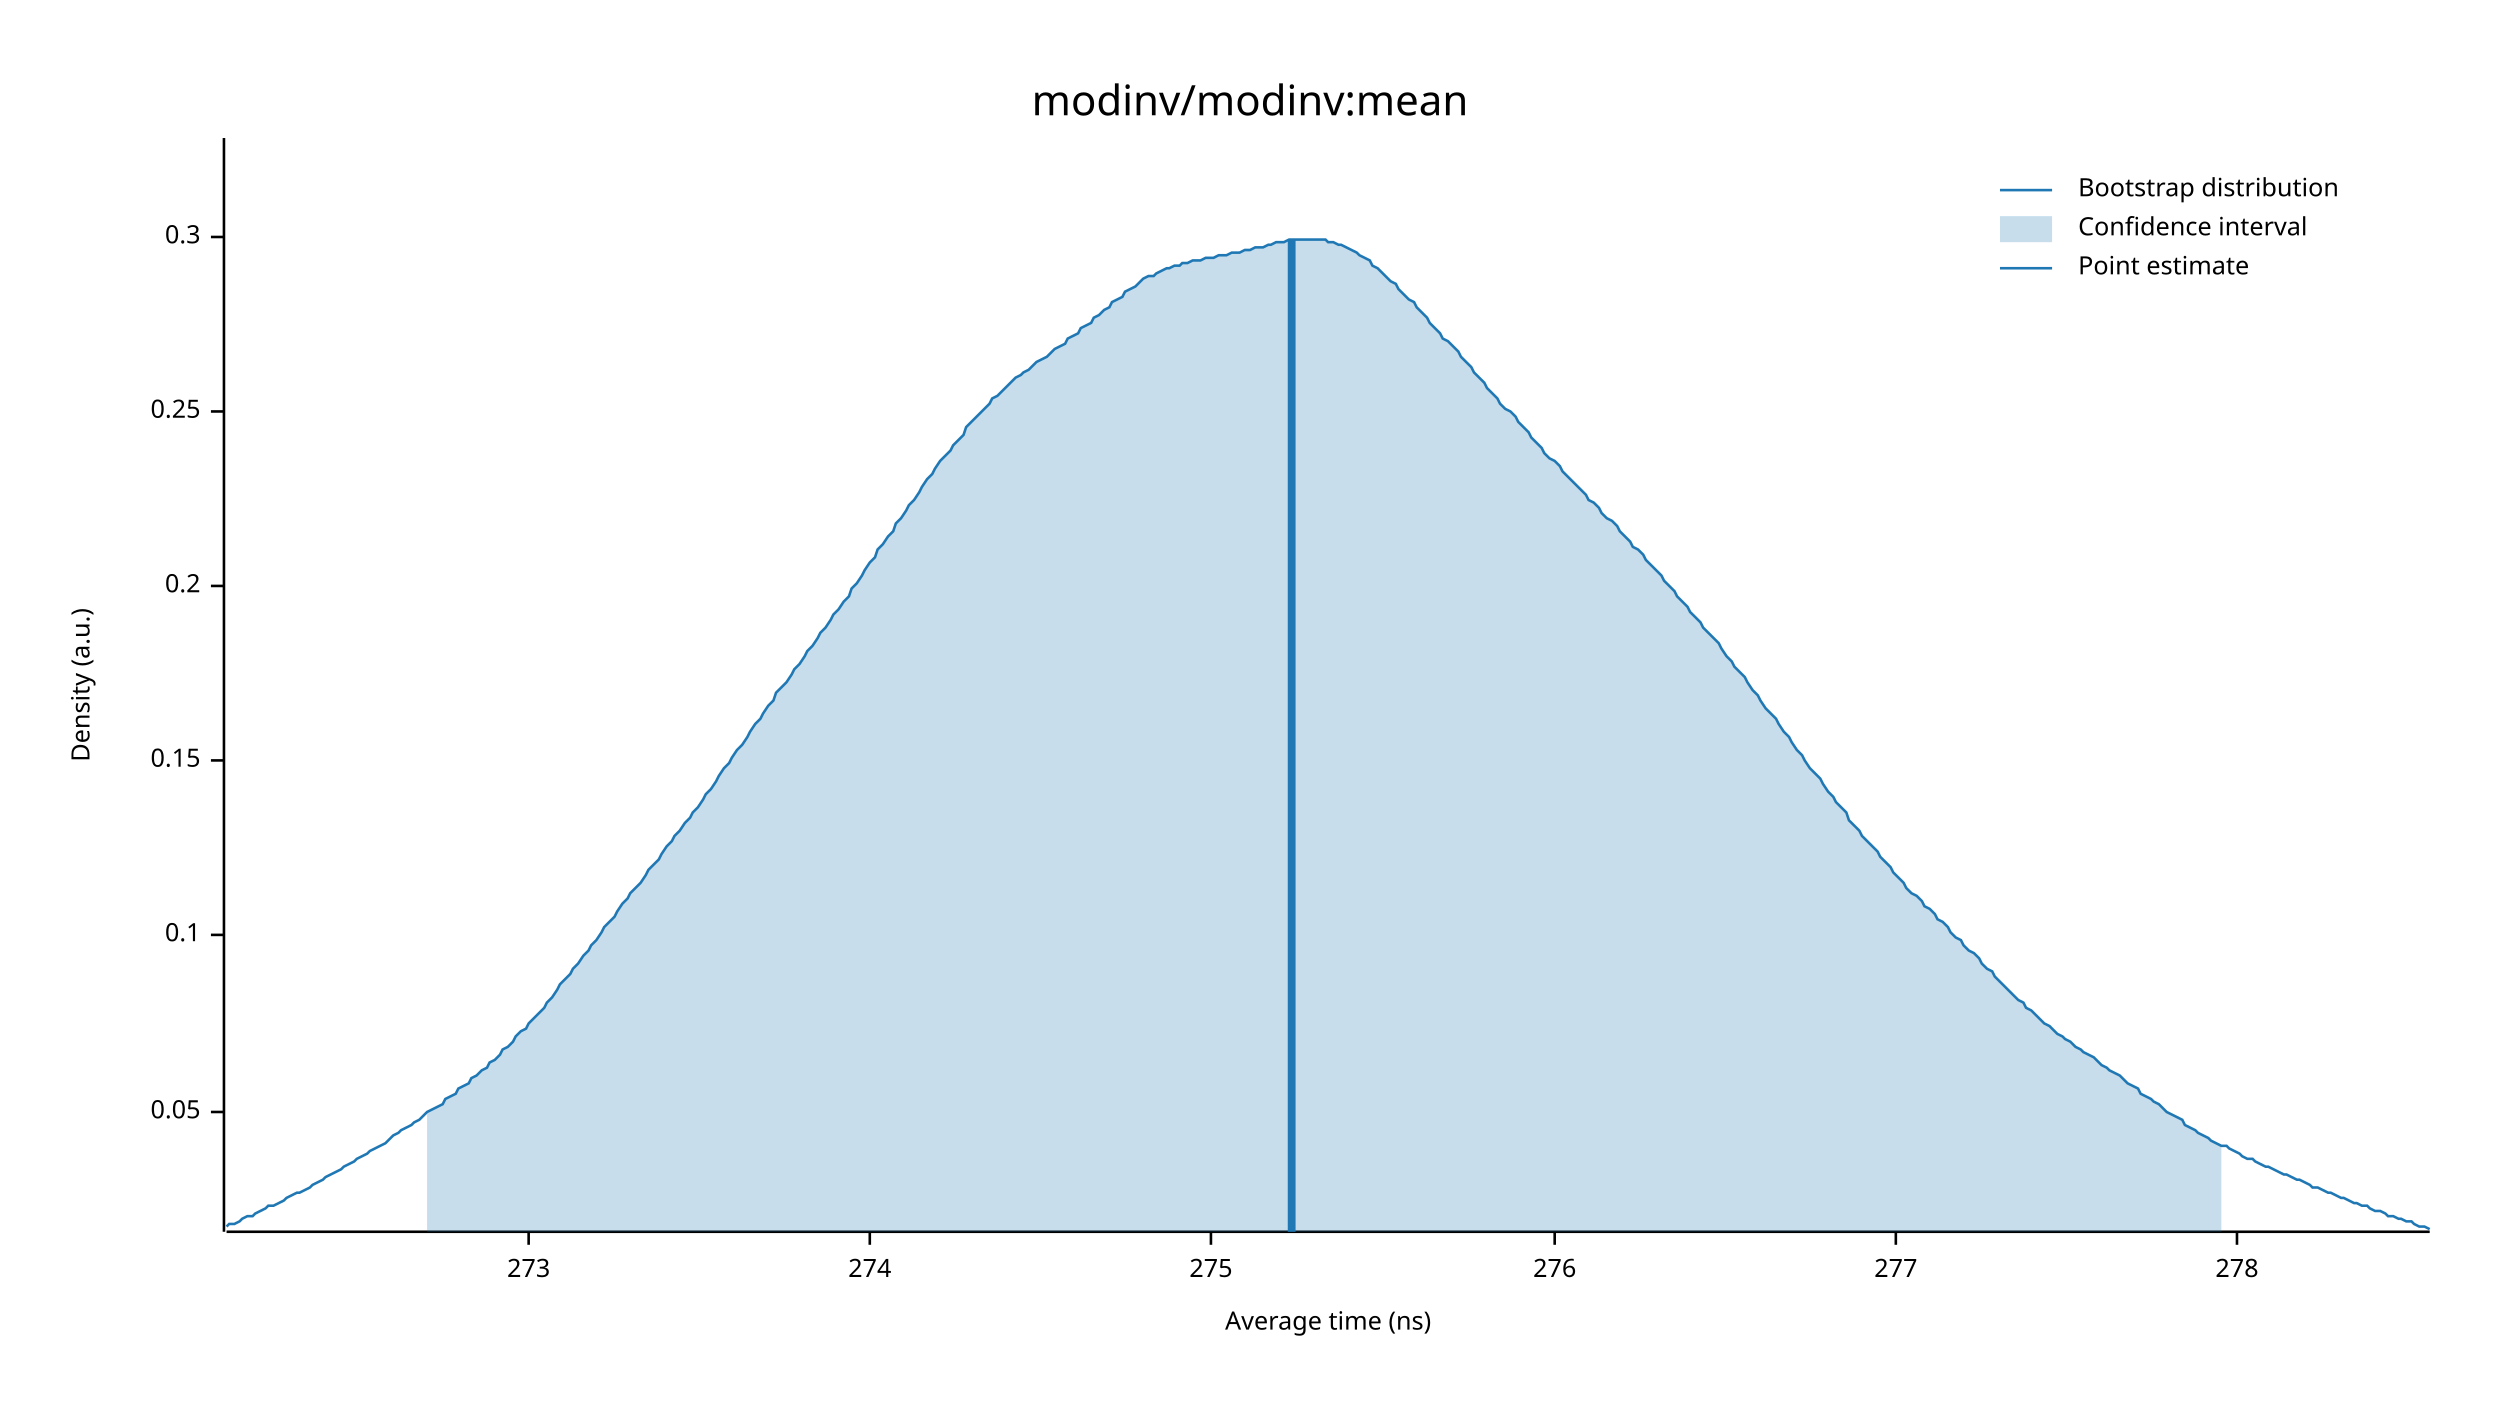
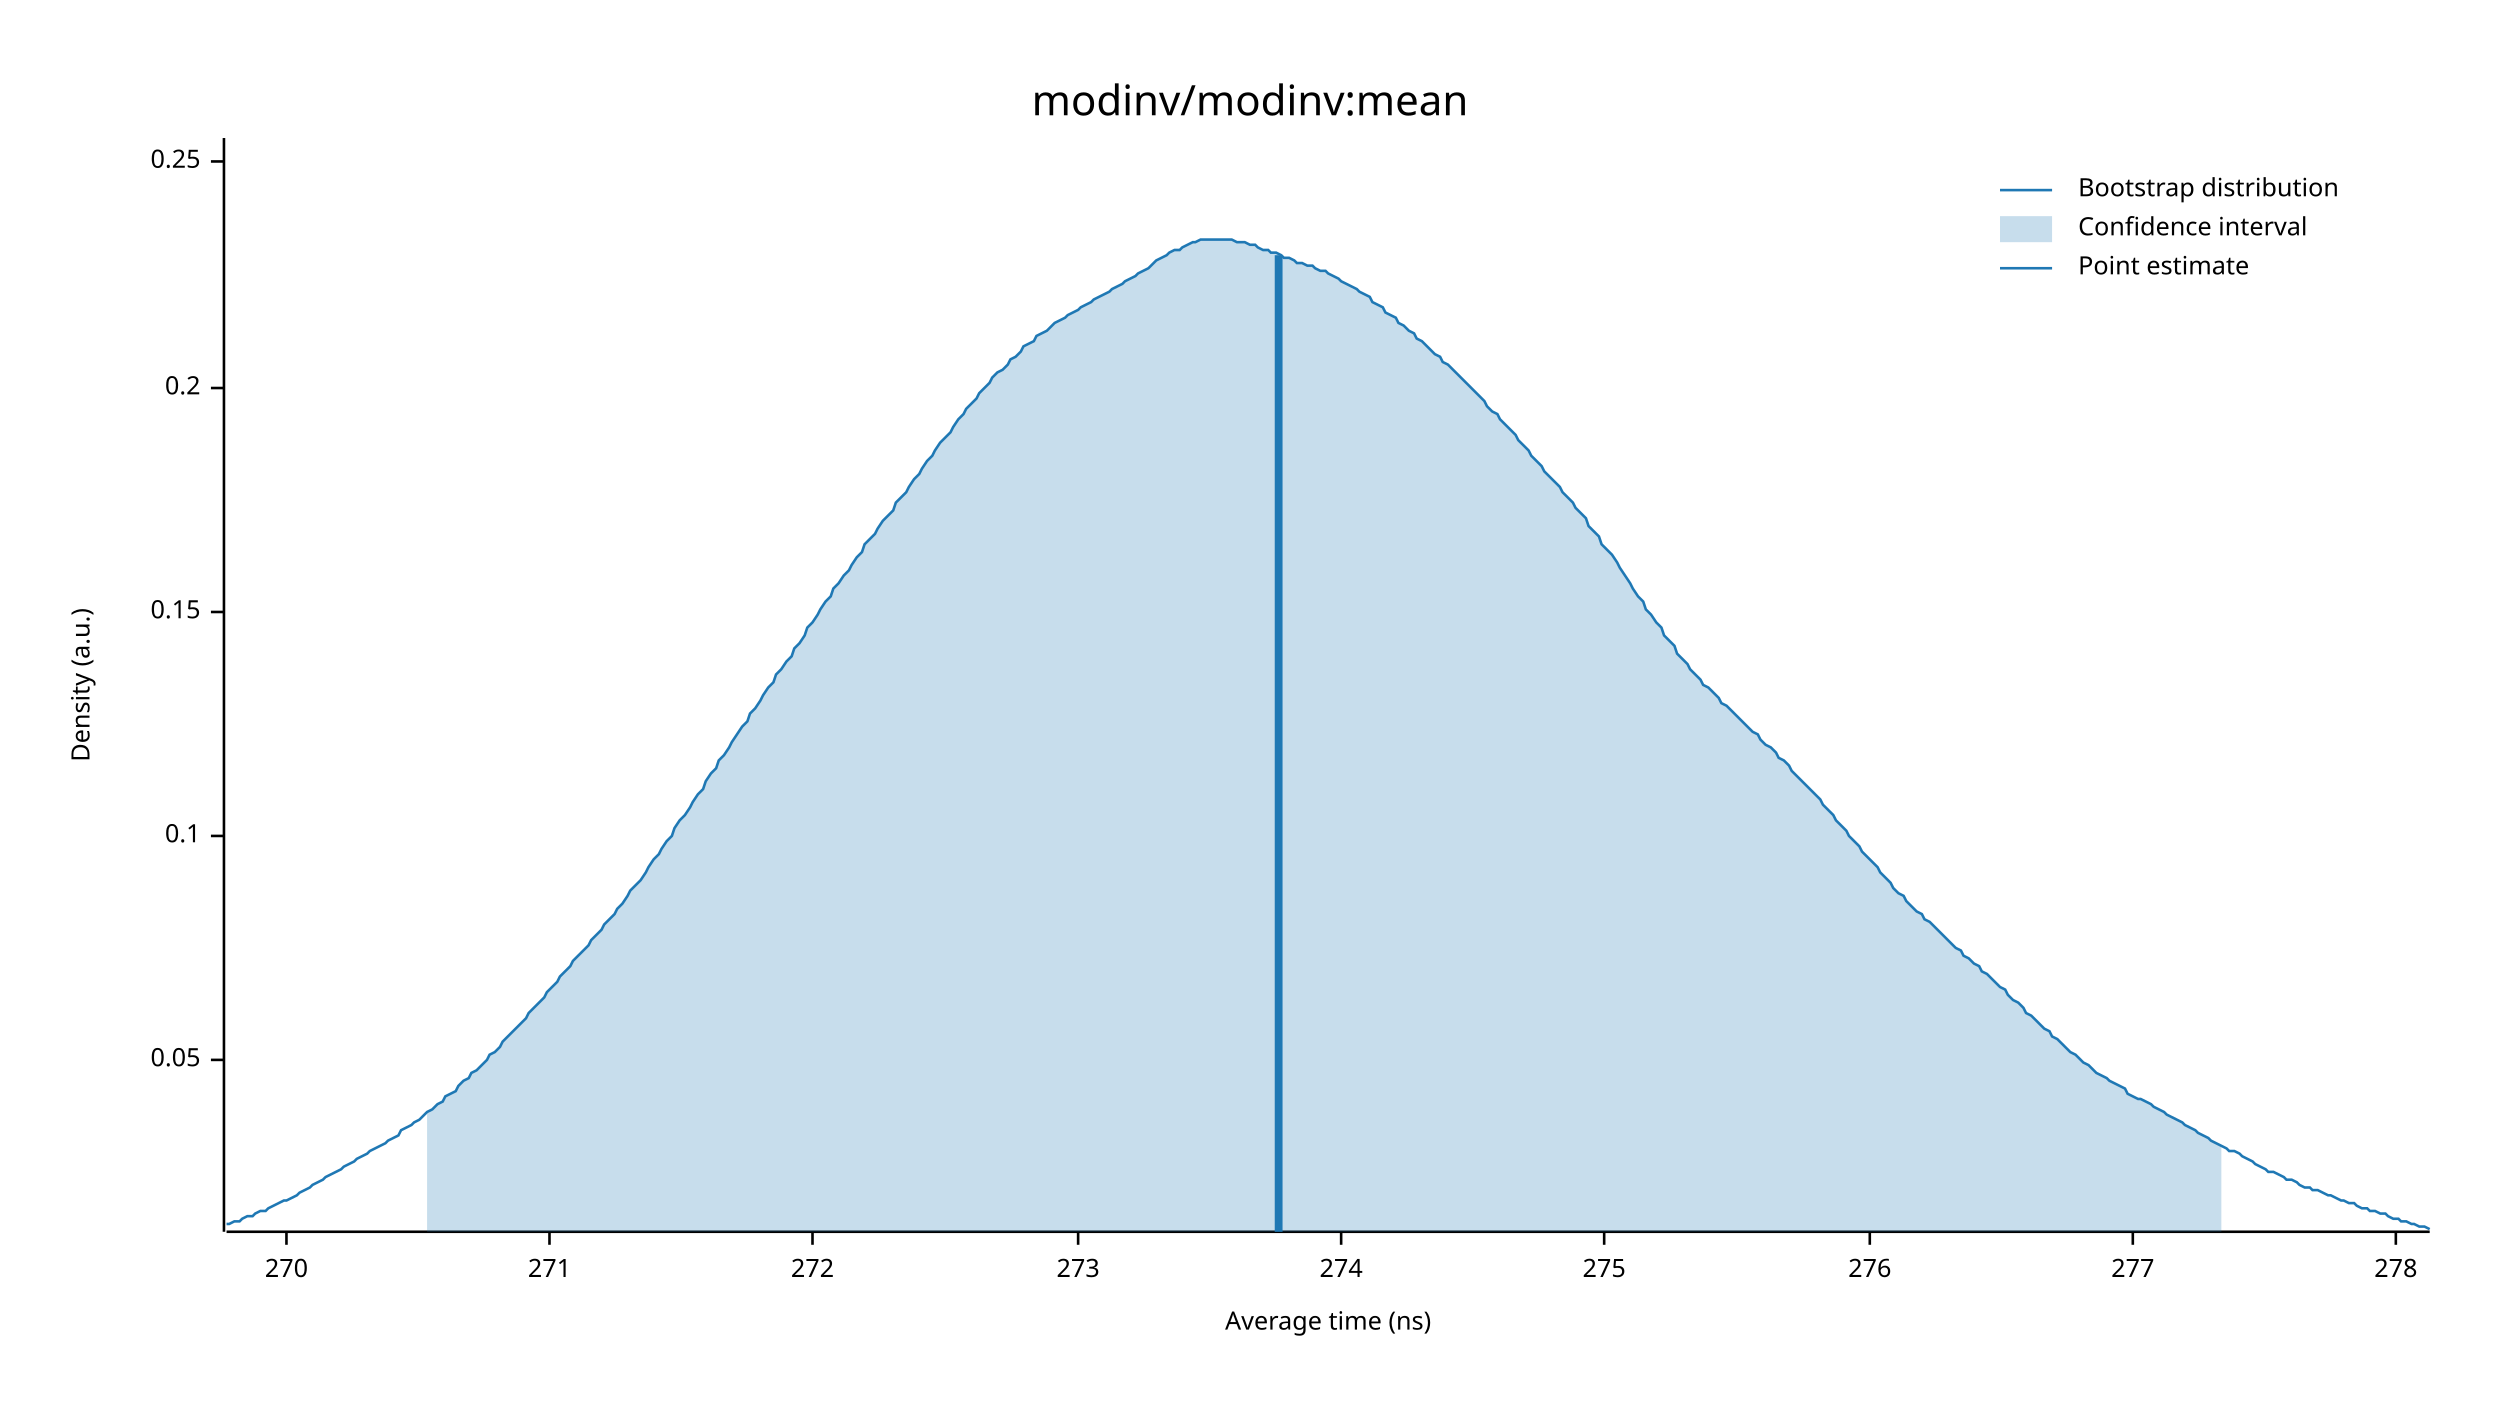
<svg xmlns="http://www.w3.org/2000/svg" width="960" height="540" viewBox="0 0 960 540">
  <text x="480" y="32" dy="0.76em" text-anchor="middle" font-family="sans-serif" font-size="16.129" opacity="1" fill="#000000">
modinv/modinv:mean
</text>
  <text x="27" y="263" dy="0.76em" text-anchor="middle" font-family="sans-serif" font-size="9.677" opacity="1" fill="#000000" transform="rotate(270, 27, 263)">
Density (a.u.)
</text>
  <text x="510" y="513" dy="-0.5ex" text-anchor="middle" font-family="sans-serif" font-size="9.677" opacity="1" fill="#000000">
Average time (ns)
</text>
  <polyline fill="none" opacity="1" stroke="#000000" stroke-width="1" points="86,53 86,473 " />
-   <text x="77" y="427" dy="0.5ex" text-anchor="end" font-family="sans-serif" font-size="9.677" opacity="1" fill="#000000">
+   <text x="77" y="407" dy="0.5ex" text-anchor="end" font-family="sans-serif" font-size="9.677" opacity="1" fill="#000000">
0.05
</text>
-   <polyline fill="none" opacity="1" stroke="#000000" stroke-width="1" points="81,427 86,427 " />
-   <text x="77" y="359" dy="0.5ex" text-anchor="end" font-family="sans-serif" font-size="9.677" opacity="1" fill="#000000">
+   <polyline fill="none" opacity="1" stroke="#000000" stroke-width="1" points="81,407 86,407 " />
+   <text x="77" y="321" dy="0.5ex" text-anchor="end" font-family="sans-serif" font-size="9.677" opacity="1" fill="#000000">
0.1
</text>
-   <polyline fill="none" opacity="1" stroke="#000000" stroke-width="1" points="81,359 86,359 " />
-   <text x="77" y="292" dy="0.5ex" text-anchor="end" font-family="sans-serif" font-size="9.677" opacity="1" fill="#000000">
+   <polyline fill="none" opacity="1" stroke="#000000" stroke-width="1" points="81,321 86,321 " />
+   <text x="77" y="235" dy="0.5ex" text-anchor="end" font-family="sans-serif" font-size="9.677" opacity="1" fill="#000000">
0.15
</text>
-   <polyline fill="none" opacity="1" stroke="#000000" stroke-width="1" points="81,292 86,292 " />
-   <text x="77" y="225" dy="0.5ex" text-anchor="end" font-family="sans-serif" font-size="9.677" opacity="1" fill="#000000">
+   <polyline fill="none" opacity="1" stroke="#000000" stroke-width="1" points="81,235 86,235 " />
+   <text x="77" y="149" dy="0.5ex" text-anchor="end" font-family="sans-serif" font-size="9.677" opacity="1" fill="#000000">
0.2
</text>
-   <polyline fill="none" opacity="1" stroke="#000000" stroke-width="1" points="81,225 86,225 " />
-   <text x="77" y="158" dy="0.5ex" text-anchor="end" font-family="sans-serif" font-size="9.677" opacity="1" fill="#000000">
+   <polyline fill="none" opacity="1" stroke="#000000" stroke-width="1" points="81,149 86,149 " />
+   <text x="77" y="62" dy="0.5ex" text-anchor="end" font-family="sans-serif" font-size="9.677" opacity="1" fill="#000000">
0.25
</text>
-   <polyline fill="none" opacity="1" stroke="#000000" stroke-width="1" points="81,158 86,158 " />
-   <text x="77" y="91" dy="0.5ex" text-anchor="end" font-family="sans-serif" font-size="9.677" opacity="1" fill="#000000">
- 0.3
+   <polyline fill="none" opacity="1" stroke="#000000" stroke-width="1" points="81,62 86,62 " />
+   <polyline fill="none" opacity="1" stroke="#000000" stroke-width="1" points="87,473 933,473 " />
+   <text x="110" y="483" dy="0.76em" text-anchor="middle" font-family="sans-serif" font-size="9.677" opacity="1" fill="#000000">
+ 270
</text>
-   <polyline fill="none" opacity="1" stroke="#000000" stroke-width="1" points="81,91 86,91 " />
-   <polyline fill="none" opacity="1" stroke="#000000" stroke-width="1" points="87,473 933,473 " />
-   <text x="203" y="483" dy="0.76em" text-anchor="middle" font-family="sans-serif" font-size="9.677" opacity="1" fill="#000000">
+   <polyline fill="none" opacity="1" stroke="#000000" stroke-width="1" points="110,473 110,478 " />
+   <text x="211" y="483" dy="0.76em" text-anchor="middle" font-family="sans-serif" font-size="9.677" opacity="1" fill="#000000">
+ 271
+ </text>
+   <polyline fill="none" opacity="1" stroke="#000000" stroke-width="1" points="211,473 211,478 " />
+   <text x="312" y="483" dy="0.76em" text-anchor="middle" font-family="sans-serif" font-size="9.677" opacity="1" fill="#000000">
+ 272
+ </text>
+   <polyline fill="none" opacity="1" stroke="#000000" stroke-width="1" points="312,473 312,478 " />
+   <text x="414" y="483" dy="0.76em" text-anchor="middle" font-family="sans-serif" font-size="9.677" opacity="1" fill="#000000">
273
</text>
-   <polyline fill="none" opacity="1" stroke="#000000" stroke-width="1" points="203,473 203,478 " />
-   <text x="334" y="483" dy="0.76em" text-anchor="middle" font-family="sans-serif" font-size="9.677" opacity="1" fill="#000000">
+   <polyline fill="none" opacity="1" stroke="#000000" stroke-width="1" points="414,473 414,478 " />
+   <text x="515" y="483" dy="0.76em" text-anchor="middle" font-family="sans-serif" font-size="9.677" opacity="1" fill="#000000">
274
</text>
-   <polyline fill="none" opacity="1" stroke="#000000" stroke-width="1" points="334,473 334,478 " />
-   <text x="465" y="483" dy="0.76em" text-anchor="middle" font-family="sans-serif" font-size="9.677" opacity="1" fill="#000000">
+   <polyline fill="none" opacity="1" stroke="#000000" stroke-width="1" points="515,473 515,478 " />
+   <text x="616" y="483" dy="0.76em" text-anchor="middle" font-family="sans-serif" font-size="9.677" opacity="1" fill="#000000">
275
</text>
-   <polyline fill="none" opacity="1" stroke="#000000" stroke-width="1" points="465,473 465,478 " />
-   <text x="597" y="483" dy="0.76em" text-anchor="middle" font-family="sans-serif" font-size="9.677" opacity="1" fill="#000000">
+   <polyline fill="none" opacity="1" stroke="#000000" stroke-width="1" points="616,473 616,478 " />
+   <text x="718" y="483" dy="0.76em" text-anchor="middle" font-family="sans-serif" font-size="9.677" opacity="1" fill="#000000">
276
</text>
-   <polyline fill="none" opacity="1" stroke="#000000" stroke-width="1" points="597,473 597,478 " />
-   <text x="728" y="483" dy="0.76em" text-anchor="middle" font-family="sans-serif" font-size="9.677" opacity="1" fill="#000000">
+   <polyline fill="none" opacity="1" stroke="#000000" stroke-width="1" points="718,473 718,478 " />
+   <text x="819" y="483" dy="0.76em" text-anchor="middle" font-family="sans-serif" font-size="9.677" opacity="1" fill="#000000">
277
</text>
-   <polyline fill="none" opacity="1" stroke="#000000" stroke-width="1" points="728,473 728,478 " />
-   <text x="859" y="483" dy="0.76em" text-anchor="middle" font-family="sans-serif" font-size="9.677" opacity="1" fill="#000000">
+   <polyline fill="none" opacity="1" stroke="#000000" stroke-width="1" points="819,473 819,478 " />
+   <text x="920" y="483" dy="0.76em" text-anchor="middle" font-family="sans-serif" font-size="9.677" opacity="1" fill="#000000">
278
</text>
-   <polyline fill="none" opacity="1" stroke="#000000" stroke-width="1" points="859,473 859,478 " />
-   <polyline fill="none" opacity="1" stroke="#1F78B4" stroke-width="1" points="87,471 88,470 90,470 92,469 93,468 95,467 97,467 98,466 100,465 102,464 103,463 105,463 107,462 109,461 110,460 112,459 114,458 115,458 117,457 119,456 120,455 122,454 124,453 125,452 127,451 129,450 131,449 132,448 134,447 136,446 137,445 139,444 141,443 142,442 144,441 146,440 148,439 149,438 151,436 153,435 154,434 156,433 158,432 159,431 161,430 163,428 164,427 166,426 168,425 170,424 171,422 173,421 175,420 176,418 178,417 180,416 181,414 183,413 185,411 187,410 188,408 190,407 192,405 193,403 195,402 197,400 198,398 200,396 202,395 203,393 205,391 207,389 209,387 210,385 212,383 214,380 215,378 217,376 219,374 220,372 222,370 224,367 226,365 227,363 229,361 231,358 232,356 234,354 236,352 237,350 239,347 241,345 242,343 244,341 246,339 248,336 249,334 251,332 253,330 254,328 256,325 258,323 259,321 261,319 263,316 265,314 266,312 268,310 270,307 271,305 273,303 275,300 276,298 278,295 280,293 281,291 283,288 285,286 287,283 288,281 290,278 292,276 293,274 295,271 297,269 298,266 300,264 302,262 304,259 305,257 307,255 309,252 310,250 312,248 314,245 315,243 317,241 319,238 320,236 322,234 324,231 326,229 327,226 329,224 331,221 332,219 334,216 336,214 337,211 339,209 341,206 343,204 344,201 346,199 348,196 349,194 351,192 353,189 354,187 356,184 358,182 359,180 361,177 363,175 365,173 366,171 368,169 370,167 371,164 373,162 375,160 376,159 378,157 380,155 381,153 383,152 385,150 387,148 388,147 390,145 392,144 393,143 395,142 397,140 398,139 400,138 402,137 404,135 405,134 407,133 409,132 410,130 412,129 414,128 415,126 417,125 419,124 420,122 422,121 424,119 426,118 427,116 429,115 431,114 432,112 434,111 436,110 437,109 439,107 441,106 443,106 444,105 446,104 448,103 449,103 451,102 453,102 454,101 456,101 458,100 459,100 461,100 463,99 465,99 466,99 468,98 470,98 471,98 473,97 475,97 476,97 478,96 480,96 482,95 483,95 485,95 487,94 488,94 490,93 492,93 493,93 495,92 497,92 498,92 500,92 502,92 504,92 505,92 507,92 509,92 510,93 512,93 514,94 515,94 517,95 519,96 521,97 522,98 524,99 526,100 527,102 529,103 531,105 532,106 534,108 536,109 537,111 539,113 541,115 543,116 544,118 546,120 548,122 549,124 551,126 553,128 554,130 556,131 558,133 560,135 561,137 563,139 565,141 566,143 568,145 570,147 571,149 573,151 575,153 576,155 578,157 580,158 582,160 583,162 585,164 587,166 588,168 590,170 592,172 593,174 595,176 597,177 599,179 600,181 602,183 604,185 605,186 607,188 609,190 610,192 612,193 614,195 615,197 617,199 619,200 621,202 622,204 624,206 626,208 627,210 629,211 631,213 632,215 634,217 636,219 638,221 639,223 641,225 643,227 644,229 646,231 648,233 649,235 651,237 653,239 654,241 656,243 658,245 660,247 661,249 663,252 665,254 666,256 668,258 670,260 671,262 673,265 675,267 676,269 678,272 680,274 682,276 683,278 685,281 687,283 688,285 690,288 692,290 693,292 695,295 697,297 699,299 700,301 702,304 704,306 705,308 707,310 709,312 710,315 712,317 714,319 715,321 717,323 719,325 721,327 722,329 724,331 726,333 727,335 729,337 731,339 732,341 734,343 736,344 738,346 739,348 741,349 743,351 744,353 746,354 748,356 749,358 751,360 753,361 754,363 756,365 758,366 760,368 761,370 763,372 765,373 766,375 768,377 770,379 771,380 773,382 775,384 777,385 778,387 780,388 782,390 783,391 785,393 787,394 788,395 790,397 792,398 793,399 795,400 797,402 799,403 800,404 802,405 804,406 805,407 807,409 809,410 810,411 812,412 814,413 816,415 817,416 819,417 821,418 822,420 824,421 826,422 827,423 829,424 831,426 832,427 834,428 836,429 838,430 839,432 841,433 843,434 844,435 846,436 848,437 849,438 851,439 853,440 855,440 856,441 858,442 860,443 861,444 863,445 865,445 866,446 868,447 870,448 871,448 873,449 875,450 877,451 878,451 880,452 882,453 883,453 885,454 887,455 888,456 890,456 892,457 894,458 895,458 897,459 899,460 900,460 902,461 904,462 905,462 907,463 909,463 910,464 912,465 914,465 916,466 917,467 919,467 921,468 922,468 924,469 926,469 927,470 929,471 931,471 933,472 " />
-   <polygon opacity="0.25" fill="#1F78B4" points="164,427 166,426 168,425 170,424 171,422 173,421 175,420 176,418 178,417 180,416 181,414 183,413 185,411 187,410 188,408 190,407 192,405 193,403 195,402 197,400 198,398 200,396 202,395 203,393 205,391 207,389 209,387 210,385 212,383 214,380 215,378 217,376 219,374 220,372 222,370 224,367 226,365 227,363 229,361 231,358 232,356 234,354 236,352 237,350 239,347 241,345 242,343 244,341 246,339 248,336 249,334 251,332 253,330 254,328 256,325 258,323 259,321 261,319 263,316 265,314 266,312 268,310 270,307 271,305 273,303 275,300 276,298 278,295 280,293 281,291 283,288 285,286 287,283 288,281 290,278 292,276 293,274 295,271 297,269 298,266 300,264 302,262 304,259 305,257 307,255 309,252 310,250 312,248 314,245 315,243 317,241 319,238 320,236 322,234 324,231 326,229 327,226 329,224 331,221 332,219 334,216 336,214 337,211 339,209 341,206 343,204 344,201 346,199 348,196 349,194 351,192 353,189 354,187 356,184 358,182 359,180 361,177 363,175 365,173 366,171 368,169 370,167 371,164 373,162 375,160 376,159 378,157 380,155 381,153 383,152 385,150 387,148 388,147 390,145 392,144 393,143 395,142 397,140 398,139 400,138 402,137 404,135 405,134 407,133 409,132 410,130 412,129 414,128 415,126 417,125 419,124 420,122 422,121 424,119 426,118 427,116 429,115 431,114 432,112 434,111 436,110 437,109 439,107 441,106 443,106 444,105 446,104 448,103 449,103 451,102 453,102 454,101 456,101 458,100 459,100 461,100 463,99 465,99 466,99 468,98 470,98 471,98 473,97 475,97 476,97 478,96 480,96 482,95 483,95 485,95 487,94 488,94 490,93 492,93 493,93 495,92 497,92 498,92 500,92 502,92 504,92 505,92 507,92 509,92 510,93 512,93 514,94 515,94 517,95 519,96 521,97 522,98 524,99 526,100 527,102 529,103 531,105 532,106 534,108 536,109 537,111 539,113 541,115 543,116 544,118 546,120 548,122 549,124 551,126 553,128 554,130 556,131 558,133 560,135 561,137 563,139 565,141 566,143 568,145 570,147 571,149 573,151 575,153 576,155 578,157 580,158 582,160 583,162 585,164 587,166 588,168 590,170 592,172 593,174 595,176 597,177 599,179 600,181 602,183 604,185 605,186 607,188 609,190 610,192 612,193 614,195 615,197 617,199 619,200 621,202 622,204 624,206 626,208 627,210 629,211 631,213 632,215 634,217 636,219 638,221 639,223 641,225 643,227 644,229 646,231 648,233 649,235 651,237 653,239 654,241 656,243 658,245 660,247 661,249 663,252 665,254 666,256 668,258 670,260 671,262 673,265 675,267 676,269 678,272 680,274 682,276 683,278 685,281 687,283 688,285 690,288 692,290 693,292 695,295 697,297 699,299 700,301 702,304 704,306 705,308 707,310 709,312 710,315 712,317 714,319 715,321 717,323 719,325 721,327 722,329 724,331 726,333 727,335 729,337 731,339 732,341 734,343 736,344 738,346 739,348 741,349 743,351 744,353 746,354 748,356 749,358 751,360 753,361 754,363 756,365 758,366 760,368 761,370 763,372 765,373 766,375 768,377 770,379 771,380 773,382 775,384 777,385 778,387 780,388 782,390 783,391 785,393 787,394 788,395 790,397 792,398 793,399 795,400 797,402 799,403 800,404 802,405 804,406 805,407 807,409 809,410 810,411 812,412 814,413 816,415 817,416 819,417 821,418 822,420 824,421 826,422 827,423 829,424 831,426 832,427 834,428 836,429 838,430 839,432 841,433 843,434 844,435 846,436 848,437 849,438 851,439 853,440 853,473 164,473 " />
-   <polyline fill="none" opacity="1" stroke="#1F78B4" stroke-width="3" points="496,473 496,92 " />
+   <polyline fill="none" opacity="1" stroke="#000000" stroke-width="1" points="920,473 920,478 " />
+   <polyline fill="none" opacity="1" stroke="#1F78B4" stroke-width="1" points="87,470 88,470 90,469 92,469 93,468 95,467 97,467 98,466 100,465 102,465 103,464 105,463 107,462 109,461 110,461 112,460 114,459 115,458 117,457 119,456 120,455 122,454 124,453 125,452 127,451 129,450 131,449 132,448 134,447 136,446 137,445 139,444 141,443 142,442 144,441 146,440 148,439 149,438 151,437 153,436 154,434 156,433 158,432 159,431 161,430 163,428 164,427 166,426 168,424 170,423 171,421 173,420 175,419 176,417 178,415 180,414 181,412 183,411 185,409 187,407 188,405 190,404 192,402 193,400 195,398 197,396 198,395 200,393 202,391 203,389 205,387 207,385 209,383 210,381 212,379 214,377 215,375 217,373 219,371 220,369 222,367 224,365 226,363 227,361 229,359 231,357 232,355 234,353 236,351 237,349 239,347 241,344 242,342 244,340 246,338 248,335 249,333 251,330 253,328 254,326 256,323 258,321 259,318 261,315 263,313 265,310 266,308 268,305 270,303 271,300 273,297 275,295 276,292 278,290 280,287 281,285 283,282 285,279 287,277 288,274 290,272 292,269 293,267 295,264 297,262 298,259 300,257 302,254 304,252 305,249 307,247 309,244 310,241 312,239 314,236 315,234 317,231 319,229 320,226 322,224 324,221 326,219 327,217 329,214 331,212 332,209 334,207 336,205 337,203 339,200 341,198 343,196 344,193 346,191 348,189 349,187 351,184 353,182 354,180 356,177 358,175 359,173 361,170 363,168 365,166 366,164 368,161 370,159 371,157 373,155 375,153 376,151 378,149 380,147 381,145 383,143 385,142 387,140 388,138 390,137 392,135 393,133 395,132 397,131 398,129 400,128 402,127 404,125 405,124 407,123 409,122 410,121 412,120 414,119 415,118 417,117 419,116 420,115 422,114 424,113 426,112 427,111 429,110 431,109 432,108 434,107 436,106 437,105 439,104 441,103 443,101 444,100 446,99 448,98 449,97 451,96 453,96 454,95 456,94 458,93 459,93 461,92 463,92 465,92 466,92 468,92 470,92 471,92 473,92 475,93 476,93 478,93 480,94 482,94 483,95 485,96 487,96 488,97 490,97 492,98 493,99 495,99 497,100 498,101 500,101 502,102 504,102 505,103 507,104 509,104 510,105 512,106 514,107 515,108 517,109 519,110 521,111 522,112 524,113 526,114 527,116 529,117 531,118 532,120 534,121 536,122 537,124 539,125 541,127 543,128 544,130 546,131 548,133 549,134 551,136 553,137 554,139 556,140 558,142 560,144 561,145 563,147 565,149 566,150 568,152 570,154 571,156 573,158 575,159 576,161 578,163 580,165 582,167 583,169 585,171 587,173 588,175 590,177 592,179 593,181 595,183 597,185 599,187 600,189 602,191 604,193 605,195 607,197 609,199 610,202 612,204 614,206 615,209 617,211 619,213 621,216 622,218 624,221 626,224 627,226 629,229 631,231 632,234 634,236 636,239 638,241 639,244 641,246 643,248 644,251 646,253 648,255 649,257 651,259 653,261 654,263 656,264 658,266 660,268 661,270 663,271 665,273 666,274 668,276 670,278 671,279 673,281 675,282 676,284 678,286 680,287 682,289 683,291 685,292 687,294 688,296 690,298 692,300 693,301 695,303 697,305 699,307 700,309 702,311 704,313 705,315 707,317 709,319 710,321 712,323 714,325 715,327 717,329 719,331 721,333 722,335 724,337 726,339 727,341 729,343 731,344 732,346 734,348 736,350 738,351 739,353 741,354 743,356 744,357 746,359 748,361 749,362 751,364 753,365 754,367 756,368 758,370 760,371 761,373 763,374 765,376 766,377 768,379 770,380 771,382 773,384 775,385 777,387 778,389 780,390 782,392 783,393 785,395 787,396 788,398 790,399 792,401 793,402 795,404 797,405 799,407 800,408 802,409 804,411 805,412 807,413 809,414 810,415 812,416 814,417 816,418 817,420 819,421 821,422 822,422 824,423 826,424 827,425 829,426 831,427 832,428 834,429 836,430 838,431 839,432 841,433 843,434 844,435 846,436 848,437 849,438 851,439 853,440 855,441 856,442 858,442 860,443 861,444 863,445 865,446 866,447 868,448 870,449 871,450 873,450 875,451 877,452 878,453 880,453 882,454 883,455 885,456 887,456 888,457 890,457 892,458 894,459 895,459 897,460 899,461 900,461 902,462 904,462 905,463 907,464 909,464 910,465 912,465 914,466 916,466 917,467 919,468 921,468 922,469 924,469 926,470 927,470 929,471 931,471 933,472 " />
+   <polygon opacity="0.25" fill="#1F78B4" points="164,427 166,426 168,424 170,423 171,421 173,420 175,419 176,417 178,415 180,414 181,412 183,411 185,409 187,407 188,405 190,404 192,402 193,400 195,398 197,396 198,395 200,393 202,391 203,389 205,387 207,385 209,383 210,381 212,379 214,377 215,375 217,373 219,371 220,369 222,367 224,365 226,363 227,361 229,359 231,357 232,355 234,353 236,351 237,349 239,347 241,344 242,342 244,340 246,338 248,335 249,333 251,330 253,328 254,326 256,323 258,321 259,318 261,315 263,313 265,310 266,308 268,305 270,303 271,300 273,297 275,295 276,292 278,290 280,287 281,285 283,282 285,279 287,277 288,274 290,272 292,269 293,267 295,264 297,262 298,259 300,257 302,254 304,252 305,249 307,247 309,244 310,241 312,239 314,236 315,234 317,231 319,229 320,226 322,224 324,221 326,219 327,217 329,214 331,212 332,209 334,207 336,205 337,203 339,200 341,198 343,196 344,193 346,191 348,189 349,187 351,184 353,182 354,180 356,177 358,175 359,173 361,170 363,168 365,166 366,164 368,161 370,159 371,157 373,155 375,153 376,151 378,149 380,147 381,145 383,143 385,142 387,140 388,138 390,137 392,135 393,133 395,132 397,131 398,129 400,128 402,127 404,125 405,124 407,123 409,122 410,121 412,120 414,119 415,118 417,117 419,116 420,115 422,114 424,113 426,112 427,111 429,110 431,109 432,108 434,107 436,106 437,105 439,104 441,103 443,101 444,100 446,99 448,98 449,97 451,96 453,96 454,95 456,94 458,93 459,93 461,92 463,92 465,92 466,92 468,92 470,92 471,92 473,92 475,93 476,93 478,93 480,94 482,94 483,95 485,96 487,96 488,97 490,97 492,98 493,99 495,99 497,100 498,101 500,101 502,102 504,102 505,103 507,104 509,104 510,105 512,106 514,107 515,108 517,109 519,110 521,111 522,112 524,113 526,114 527,116 529,117 531,118 532,120 534,121 536,122 537,124 539,125 541,127 543,128 544,130 546,131 548,133 549,134 551,136 553,137 554,139 556,140 558,142 560,144 561,145 563,147 565,149 566,150 568,152 570,154 571,156 573,158 575,159 576,161 578,163 580,165 582,167 583,169 585,171 587,173 588,175 590,177 592,179 593,181 595,183 597,185 599,187 600,189 602,191 604,193 605,195 607,197 609,199 610,202 612,204 614,206 615,209 617,211 619,213 621,216 622,218 624,221 626,224 627,226 629,229 631,231 632,234 634,236 636,239 638,241 639,244 641,246 643,248 644,251 646,253 648,255 649,257 651,259 653,261 654,263 656,264 658,266 660,268 661,270 663,271 665,273 666,274 668,276 670,278 671,279 673,281 675,282 676,284 678,286 680,287 682,289 683,291 685,292 687,294 688,296 690,298 692,300 693,301 695,303 697,305 699,307 700,309 702,311 704,313 705,315 707,317 709,319 710,321 712,323 714,325 715,327 717,329 719,331 721,333 722,335 724,337 726,339 727,341 729,343 731,344 732,346 734,348 736,350 738,351 739,353 741,354 743,356 744,357 746,359 748,361 749,362 751,364 753,365 754,367 756,368 758,370 760,371 761,373 763,374 765,376 766,377 768,379 770,380 771,382 773,384 775,385 777,387 778,389 780,390 782,392 783,393 785,395 787,396 788,398 790,399 792,401 793,402 795,404 797,405 799,407 800,408 802,409 804,411 805,412 807,413 809,414 810,415 812,416 814,417 816,418 817,420 819,421 821,422 822,422 824,423 826,424 827,425 829,426 831,427 832,428 834,429 836,430 838,431 839,432 841,433 843,434 844,435 846,436 848,437 849,438 851,439 853,440 853,473 164,473 " />
+   <polyline fill="none" opacity="1" stroke="#1F78B4" stroke-width="3" points="491,473 491,98 " />
  <text x="798" y="68" dy="0.76em" text-anchor="start" font-family="sans-serif" font-size="9.677" opacity="1" fill="#000000">
Bootstrap distribution
</text>
  <text x="798" y="83" dy="0.76em" text-anchor="start" font-family="sans-serif" font-size="9.677" opacity="1" fill="#000000">
Confidence interval
</text>
  <text x="798" y="98" dy="0.76em" text-anchor="start" font-family="sans-serif" font-size="9.677" opacity="1" fill="#000000">
Point estimate
</text>
  <polyline fill="none" opacity="1" stroke="#1F78B4" stroke-width="1" points="768,73 788,73 " />
  <rect x="768" y="83" width="20" height="10" opacity="0.25" fill="#1F78B4" stroke="none" />
  <polyline fill="none" opacity="1" stroke="#1F78B4" stroke-width="1" points="768,103 788,103 " />
</svg>
